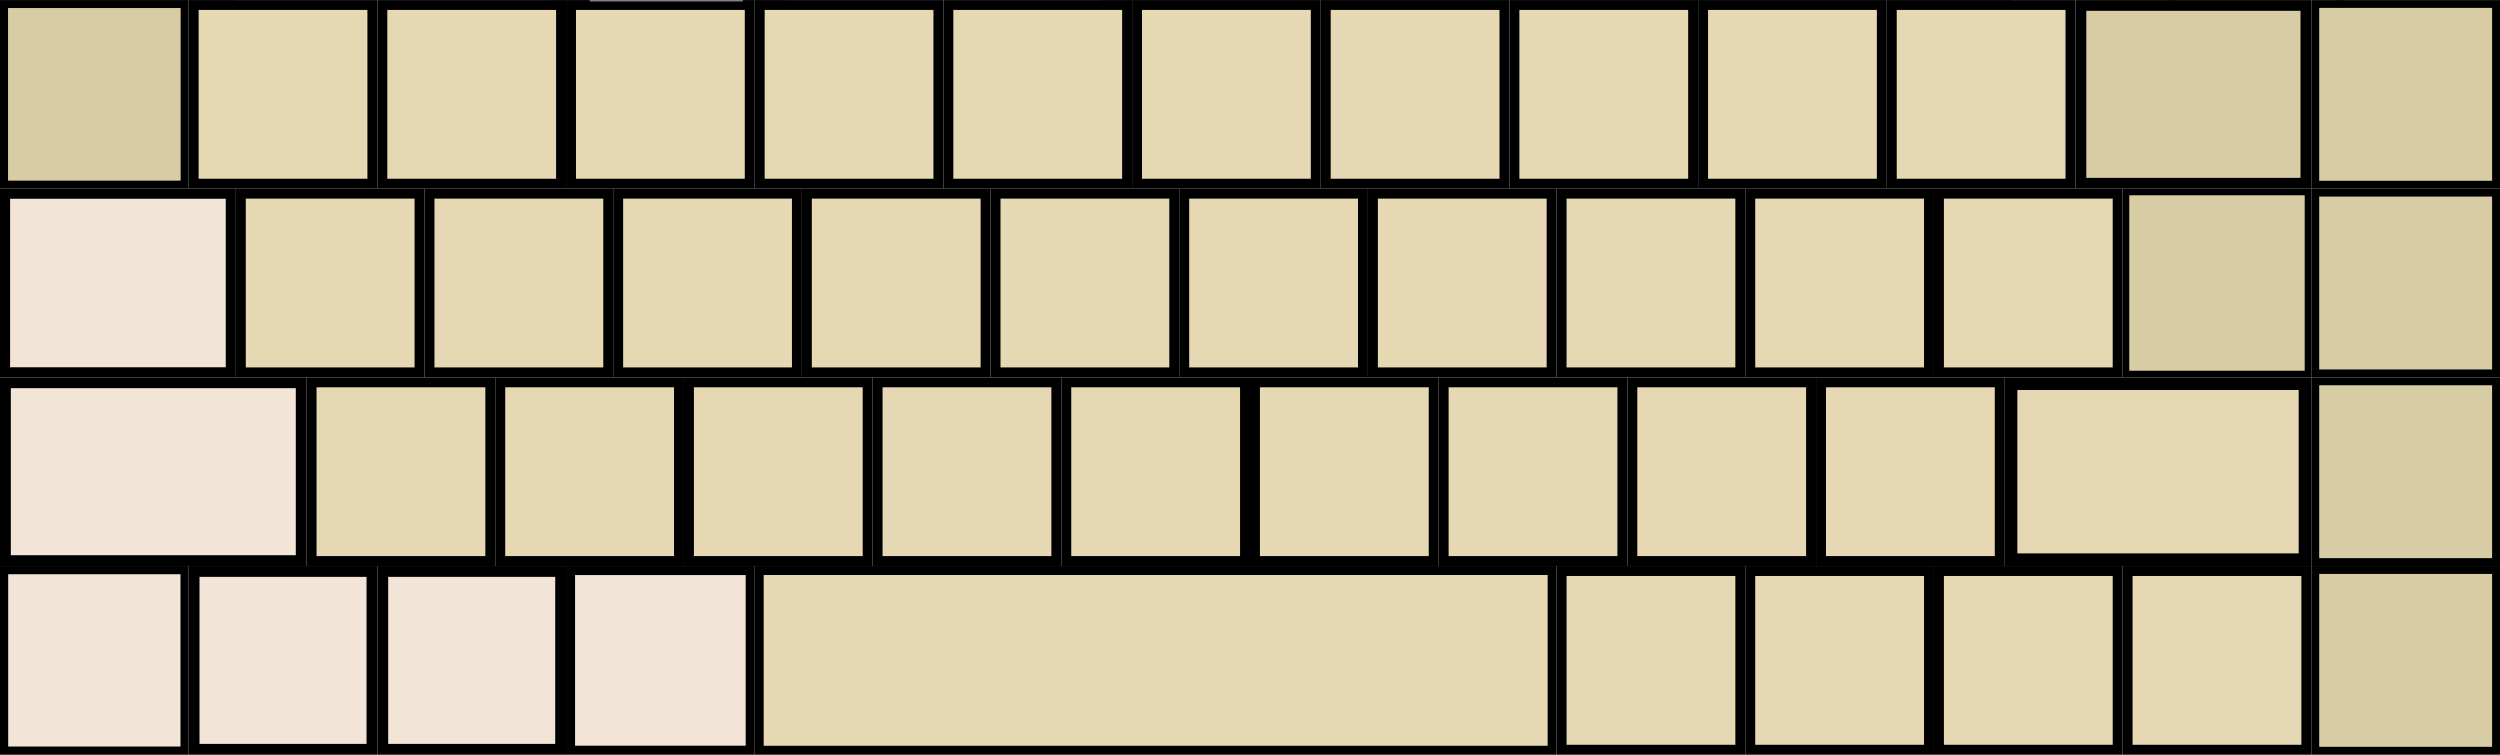
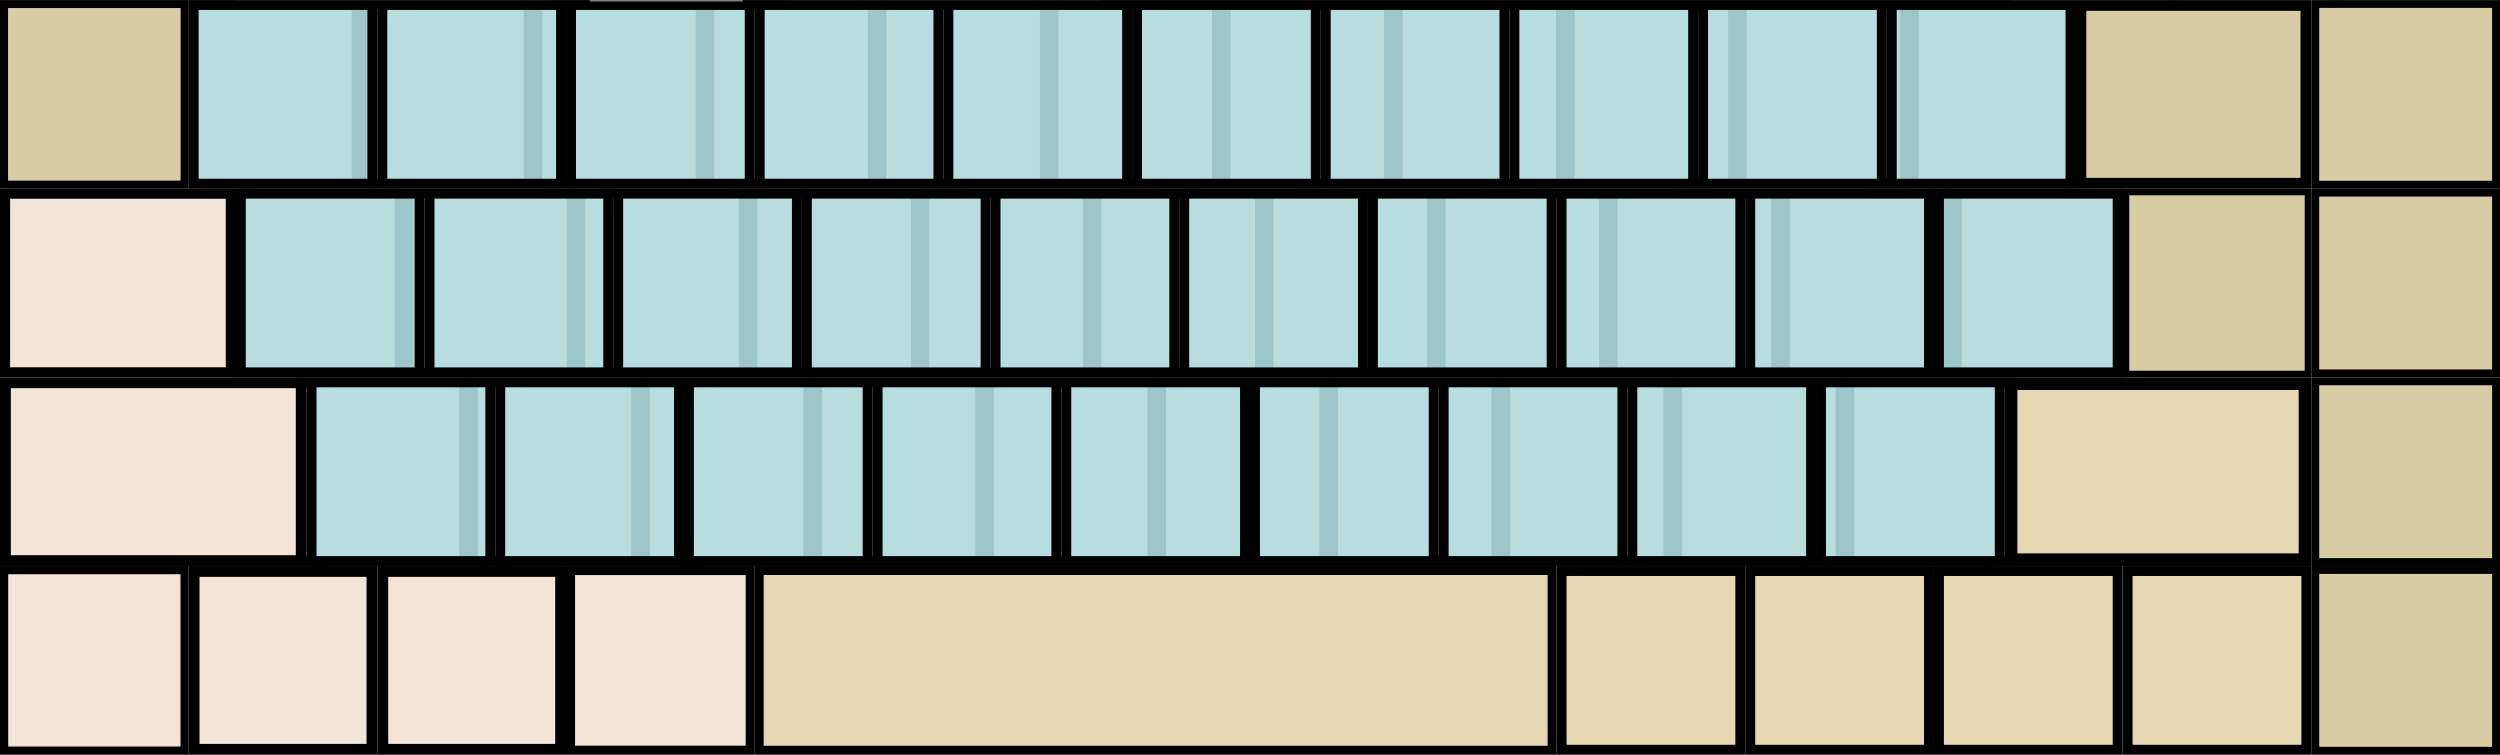
<svg xmlns="http://www.w3.org/2000/svg" id="svg2" height="96" width="318" version="1.0">
  <defs id="defs84" />
-   <rect id="LFSH" style="fill:#f2e5d8;stroke:#000000;stroke-width:1.375" height="22.625" width="37.625" y="48.687" x="0.688" />
-   <rect id="ESC" style="fill:#d8cca5;stroke:#000000;stroke-width:1.023" height="22.977" width="22.977" y="0.511" x="0.512" />
-   <rect id="AD09" style="fill:#e5d8b2;stroke:#000000;stroke-width:1.263" height="22.737" width="22.736" y="0.631" x="216.632" />
-   <rect id="AD03" style="fill:#e5d8b2;stroke:#000000;stroke-width:1.263" height="22.737" width="22.736" y="0.631" x="72.632" />
-   <rect id="AD02" style="fill:#e5d8b2;stroke:#000000;stroke-width:1.263" height="22.737" width="22.736" y="0.631" x="48.632" />
-   <rect id="AD01" style="fill:#e5d8b2;stroke:#000000;stroke-width:1.263" height="22.737" width="22.736" y="0.631" x="24.632" />
-   <rect id="AD07" style="fill:#e5d8b2;stroke:#000000;stroke-width:1.263" height="22.737" width="22.736" y="0.631" x="168.632" />
-   <rect id="AD06" style="fill:#e5d8b2;stroke:#000000;stroke-width:1.263" height="22.737" width="22.736" y="0.631" x="144.632" />
-   <rect id="AD05" style="fill:#e5d8b2;stroke:#000000;stroke-width:1.263" height="22.737" width="22.736" y="0.631" x="120.632" />
-   <rect id="AD04" style="fill:#e5d8b2;stroke:#000000;stroke-width:1.263" height="22.737" width="22.736" y="0.631" x="96.632" />
-   <rect id="AD10" style="fill:#e5d8b2;stroke:#000000;stroke-width:1.263" height="22.737" width="22.736" y="0.631" x="240.632" />
-   <rect id="AD08" style="fill:#e5d8b2;stroke:#000000;stroke-width:1.263" height="22.737" width="22.736" y="0.631" x="192.632" />
-   <rect id="BKSP" style="fill:#d8cca5;stroke:#000000;stroke-width:1.376" height="22.624" width="28.624" y="0.688" x="264.688" />
-   <rect id="AC04" style="fill:#e5d8b2;stroke:#000000;stroke-width:1.263" height="22.737" width="22.736" y="24.631" x="102.632" />
-   <rect id="AC05" style="fill:#e5d8b2;stroke:#000000;stroke-width:1.263" height="22.737" width="22.736" y="24.631" x="126.632" />
-   <rect id="AC06" style="fill:#e5d8b2;stroke:#000000;stroke-width:1.263" height="22.737" width="22.736" y="24.631" x="150.632" />
-   <rect id="AC07" style="fill:#e5d8b2;stroke:#000000;stroke-width:1.263" height="22.737" width="22.736" y="24.631" x="174.632" />
-   <rect id="AC01" style="fill:#e5d8b2;stroke:#000000;stroke-width:1.263" height="22.737" width="22.736" y="24.631" x="30.632" />
-   <rect id="AC02" style="fill:#e5d8b2;stroke:#000000;stroke-width:1.263" height="22.737" width="22.736" y="24.631" x="54.632" />
-   <rect id="AC03" style="fill:#e5d8b2;stroke:#000000;stroke-width:1.263" height="22.737" width="22.736" y="24.631" x="78.632" />
-   <rect id="AC08" style="fill:#e5d8b2;stroke:#000000;stroke-width:1.263" height="22.737" width="22.736" y="24.631" x="198.632" />
-   <rect id="AC09" style="fill:#e5d8b2;stroke:#000000;stroke-width:1.263" height="22.737" width="22.736" y="24.631" x="222.632" />
-   <rect id="AB01" style="fill:#e5d8b2;stroke:#000000;stroke-width:1.263" height="22.736" width="22.736" y="48.632" x="39.632" />
-   <rect id="AB05" style="fill:#e5d8b2;stroke:#000000;stroke-width:1.263" height="22.736" width="22.736" y="48.632" x="135.632" />
-   <rect id="AB04" style="fill:#e5d8b2;stroke:#000000;stroke-width:1.263" height="22.736" width="22.736" y="48.632" x="111.632" />
-   <rect id="AB06" style="fill:#e5d8b2;stroke:#000000;stroke-width:1.263" height="22.736" width="22.736" y="48.632" x="159.632" />
-   <rect id="AB03" style="fill:#e5d8b2;stroke:#000000;stroke-width:1.263" height="22.736" width="22.736" y="48.632" x="87.632" />
-   <rect id="AB02" style="fill:#e5d8b2;stroke:#000000;stroke-width:1.263" height="22.736" width="22.736" y="48.632" x="63.632" />
-   <rect id="AB07" style="fill:#e5d8b2;stroke:#000000;stroke-width:1.263" height="22.736" width="22.736" y="48.632" x="183.632" />
-   <rect id="AB09" style="fill:#e5d8b2;stroke:#000000;stroke-width:1.263" height="22.736" width="22.737" y="48.632" x="231.632" />
-   <rect id="LCTL" style="fill:#f2e5d8;stroke:#000000;stroke-width:1.041" height="22.959" width="22.959" y="72.521" x="0.521" />
-   <rect height="22.624" id="LWIN" style="fill:#f2e5d8;stroke:#000000;stroke-width:1.376" width="22.624" x="24.688" y="72.688" />
-   <rect y="72.688" x="48.688" width="22.624" style="fill:#f2e5d8;stroke:#000000;stroke-width:1.376" id="LALT" height="22.624" />
-   <rect id="middleclick" style="fill:#d8cca5;stroke:#000000;stroke-width:1.004" height="22.996" width="22.996" y="0.502" x="294.502" />
-   <rect id="secondaryclick" style="fill:#d8cca5;stroke:#000000;stroke-width:1.004" height="22.996" width="22.996" y="24.502" x="294.502" />
-   <rect id="doubleclick" style="fill:#d8cca5;stroke:#000000;stroke-width:1.004" height="22.996" width="22.996" y="48.502" x="294.502" />
-   <rect id="AC10" style="fill:#e5d8b2;stroke:#000000;stroke-width:1.263" height="22.737" width="22.736" y="24.631" x="246.632" />
-   <rect id="RTRN" style="fill:#e5d8b2;stroke:#000000;stroke-width:1.608" height="22.392" width="37.392" y="48.804" x="255.804" />
-   <rect id="LEFT" style="fill:#e5d8b2;stroke:#000000;stroke-width:1.263" height="22.736" width="22.737" y="72.632" x="198.632" />
-   <rect height="22.736" id="RGHT" style="fill:#e5d8b2;stroke:#000000;stroke-width:1.263" width="22.737" x="222.632" y="72.632" />
-   <rect id="layer1" style="fill:#f2e5d8;stroke:#000000;stroke-width:1.148" height="22.852" width="22.852" y="72.574" x="72.574" />
-   <rect id="dragclick" style="fill:#d8cca5;stroke:#000000;stroke-width:1.004" height="22.996" width="22.996" y="72.502" x="294.502" />
-   <rect id="UP" style="fill:#e5d8b2;stroke:#000000;stroke-width:1.263" height="22.736" width="22.737" y="72.632" x="246.632" />
-   <rect id="DOWN" style="fill:#e5d8b2;stroke:#000000;stroke-width:1.263" height="22.736" width="22.737" y="72.632" x="270.632" />
-   <rect id="AB08" style="fill:#e5d8b2;stroke:#000000;stroke-width:1.263" height="22.736" width="22.736" y="48.632" x="207.632" />
-   <rect id="DELE" style="fill:#d8cca5;stroke:#000000;stroke-width:0.842" height="23.158" width="23.158" y="24.421" x="270.421" />
-   <rect id="SPCE" style="fill:#e5d8b2;stroke:#000000;stroke-width:1.138" height="22.862" width="100.862" y="72.569" x="96.569" />
-   <rect id="wordlist" height="17.496" width="316.842" y="-18.064" x="0.579" style="fill:#151530;stroke:#7f7f7f;stroke-width:1.159;stroke-miterlimit:4;stroke-dasharray:none" />
-   <rect id="prediction" height="17.595" width="38.91" y="-18.113" x="100.54" style="color:#000000;fill:#2b2b63;fill-opacity:1;fill-rule:nonzero;stroke:#7f7f7f;stroke-width:1.057;stroke-linecap:butt;stroke-linejoin:miter;stroke-miterlimit:4;stroke-opacity:1;stroke-dasharray:none;stroke-dashoffset:0;marker:none;visibility:visible;display:inline;overflow:visible;enable-background:accumulate" />
-   <rect id="correction" height="17.595" width="38.91" y="-18.113" x="30.53" style="color:#000000;fill:#2b2b63;fill-opacity:1;fill-rule:nonzero;stroke:#7f7f7f;stroke-width:1.057;stroke-linecap:butt;stroke-linejoin:miter;stroke-miterlimit:4;stroke-opacity:1;stroke-dasharray:none;stroke-dashoffset:0;marker:none;visibility:visible;display:inline;overflow:visible;enable-background:accumulate" />
-   <rect id="expand-corrections" height="17.434" width="17.889" y="-18.033" x="75.807" style="fill:#2b2b63;stroke:#7f7f7f;stroke-width:1.58;stroke-miterlimit:4;stroke-dasharray:none" />
-   <rect id="TAB" style="fill:#f2e5d8;stroke:#000000;stroke-width:1.283" height="22.717" width="28.717" y="24.641" x="0.642" />
-   <rect x="328.632" y="72.631" width="22.736" height="22.737" style="fill:#e5d8b2;stroke:#000000;stroke-width:1.263" id="settings" />
-   <rect x="352.631" y="72.631" width="22.736" height="22.737" style="fill:#e5d8b2;stroke:#000000;stroke-width:1.263" id="move" />
-   <rect x="400.63" y="72.631" width="22.736" height="22.737" style="fill:#e5d8b2;stroke:#000000;stroke-width:1.263" id="hide.popup" />
-   <rect style="fill:#2b2b63;stroke:#7f7f7f;stroke-width:1.148;stroke-miterlimit:4;stroke-dasharray:none" x="298.614" y="-18.069" width="18.813" height="17.507" id="hide.wordlist" />
-   <rect id="showclick" style="fill:#e5d8b2;stroke:#000000;stroke-width:1.263" height="22.737" width="22.736" y="72.631" x="376.631" />
-   <rect style="fill:#2b2b63;stroke:#7f7f7f;stroke-width:1.148;stroke-miterlimit:4;stroke-dasharray:none" x="277.574" y="-18.069" width="18.813" height="17.507" id="language.wordlist" />
-   <rect id="pause-learning.wordlist" height="17.507" width="18.813" y="-18.069" x="256.574" style="fill:#2b2b63;stroke:#7f7f7f;stroke-width:1.148;stroke-miterlimit:4;stroke-dasharray:none" />
+   <g id="layer2" style="display:inline">
+     <rect id="AD09-cyr" style="display:inline;fill:#e5c0b2;fill-opacity:1;stroke:#000000;stroke-width:1.207" height="22.755" width="20.733" y="0.603" x="199.687" />
+     <rect id="AD03-cyr" style="display:inline;fill:#e5c0b2;fill-opacity:1;stroke:#000000;stroke-width:1.207" height="22.755" width="20.733" y="0.603" x="68.375" />
+     <rect id="AD02-cyr" style="display:inline;fill:#e5c0b2;fill-opacity:1;stroke:#000000;stroke-width:1.207" height="22.755" width="20.733" y="0.603" x="46.489" />
+     <rect id="AD01-cyr" style="display:inline;fill:#e5c0b2;fill-opacity:1;stroke:#000000;stroke-width:1.207" height="22.755" width="20.733" y="0.603" x="24.604" />
+     <rect id="AD07-cyr" style="display:inline;fill:#e5c0b2;fill-opacity:1;stroke:#000000;stroke-width:1.207" height="22.755" width="20.733" y="0.603" x="155.916" />
+     <rect id="AD06-cyr" style="display:inline;fill:#e5c0b2;fill-opacity:1;stroke:#000000;stroke-width:1.207" height="22.755" width="20.733" y="0.603" x="134.031" />
+     <rect id="AD05-cyr" style="display:inline;fill:#e5c0b2;fill-opacity:1;stroke:#000000;stroke-width:1.207" height="22.755" width="20.733" y="0.603" x="112.145" />
+     <rect id="AD04-cyr" style="display:inline;fill:#e5c0b2;fill-opacity:1;stroke:#000000;stroke-width:1.207" height="22.755" width="20.733" y="0.603" x="90.26" />
+     <rect id="AD10-cyr" style="display:inline;fill:#e5c0b2;fill-opacity:1;stroke:#000000;stroke-width:1.207" height="22.755" width="20.733" y="0.603" x="221.572" />
+     <rect id="AD08-cyr" style="display:inline;fill:#e5c0b2;fill-opacity:1;stroke:#000000;stroke-width:1.207" height="22.755" width="20.733" y="0.603" x="177.802" />
+     <rect id="AC04-cyr" style="display:inline;fill:#e5c0b2;fill-opacity:1;stroke:#000000;stroke-width:1.207" height="22.755" width="20.733" y="24.622" x="95.731" />
+     <rect id="AC05-cyr" style="display:inline;fill:#e5c0b2;fill-opacity:1;stroke:#000000;stroke-width:1.207" height="22.755" width="20.733" y="24.622" x="117.616" />
+     <rect id="AC06-cyr" style="display:inline;fill:#e5c0b2;fill-opacity:1;stroke:#000000;stroke-width:1.207" height="22.755" width="20.733" y="24.622" x="139.502" />
+     <rect id="AC07-cyr" style="display:inline;fill:#e5c0b2;fill-opacity:1;stroke:#000000;stroke-width:1.207" height="22.755" width="20.733" y="24.622" x="161.387" />
+     <rect id="AC01-cyr" style="display:inline;fill:#e5c0b2;fill-opacity:1;stroke:#000000;stroke-width:1.207" height="22.755" width="20.733" y="24.622" x="30.075" />
+     <rect id="AC02-cyr" style="display:inline;fill:#e5c0b2;fill-opacity:1;stroke:#000000;stroke-width:1.207" height="22.755" width="20.733" y="24.622" x="51.96" />
+     <rect id="AC03-cyr" style="display:inline;fill:#e5c0b2;fill-opacity:1;stroke:#000000;stroke-width:1.207" height="22.755" width="20.733" y="24.622" x="73.846" />
+     <rect id="AC08-cyr" style="display:inline;fill:#e5c0b2;fill-opacity:1;stroke:#000000;stroke-width:1.207" height="22.755" width="20.733" y="24.622" x="183.273" />
+     <rect id="AC09-cyr" style="display:inline;fill:#e5c0b2;fill-opacity:1;stroke:#000000;stroke-width:1.207" height="22.755" width="20.733" y="24.622" x="205.158" />
+     <rect id="AB01-cyr" style="display:inline;fill:#e5c0b2;fill-opacity:1;stroke:#000000;stroke-width:1.207" height="22.755" width="20.733" y="48.642" x="38.282" />
+     <rect id="AB05-cyr" style="display:inline;fill:#e5c0b2;fill-opacity:1;stroke:#000000;stroke-width:1.207" height="22.755" width="20.733" y="48.642" x="125.823" />
+     <rect id="AB04-cyr" style="display:inline;fill:#e5c0b2;fill-opacity:1;stroke:#000000;stroke-width:1.207" height="22.755" width="20.733" y="48.642" x="103.938" />
+     <rect id="AB06-cyr" style="display:inline;fill:#e5c0b2;fill-opacity:1;stroke:#000000;stroke-width:1.207" height="22.755" width="20.733" y="48.642" x="147.709" />
+     <rect id="AB03-cyr" style="display:inline;fill:#e5c0b2;fill-opacity:1;stroke:#000000;stroke-width:1.207" height="22.755" width="20.733" y="48.642" x="82.053" />
+     <rect id="AB02-cyr" style="display:inline;fill:#e5c0b2;fill-opacity:1;stroke:#000000;stroke-width:1.207" height="22.755" width="20.733" y="48.642" x="60.167" />
+     <rect id="AB07-cyr" style="display:inline;fill:#e5c0b2;fill-opacity:1;stroke:#000000;stroke-width:1.207" height="22.755" width="20.733" y="48.642" x="169.594" />
+     <rect id="AB09-cyr" style="display:inline;fill:#e5c0b2;fill-opacity:1;stroke:#000000;stroke-width:1.207" height="22.755" width="20.734" y="48.642" x="213.365" />
+     <rect id="AC10-cyr" style="display:inline;fill:#e5c0b2;fill-opacity:1;stroke:#000000;stroke-width:1.207" height="22.755" width="20.733" y="24.622" x="227.043" />
+     <rect id="AB08-cyr" style="display:inline;fill:#e5c0b2;fill-opacity:1;stroke:#000000;stroke-width:1.207" height="22.755" width="20.733" y="48.642" x="191.48" />
+     <rect id="AD11-cyr" style="display:inline;fill:#e5c0b2;fill-opacity:1;stroke:#000000;stroke-width:1.207" height="22.755" width="20.733" y="0.603" x="243.457" />
+     <rect id="AB10-cyr" style="display:inline;fill:#e5c0b2;fill-opacity:1;stroke:#000000;stroke-width:1.207" height="22.755" width="20.734" y="48.642" x="235.25" />
+     <rect id="AC11-cyr" style="display:inline;fill:#e5c0b2;fill-opacity:1;stroke:#000000;stroke-width:1.207" height="22.755" width="20.733" y="24.622" x="248.929" />
+   </g>
+   <g id="layer3" style="display:inline">
+     <rect id="AD09" style="fill:#b2e1e5;fill-opacity:0.878;stroke:#000000;stroke-width:1.263" height="22.737" width="22.736" y="0.631" x="216.632" />
+     <rect id="AD03" style="fill:#b2e1e5;fill-opacity:0.878;stroke:#000000;stroke-width:1.263" height="22.737" width="22.736" y="0.631" x="72.632" />
+     <rect id="AD02" style="fill:#b2e1e5;fill-opacity:0.878;stroke:#000000;stroke-width:1.263" height="22.737" width="22.736" y="0.631" x="48.632" />
+     <rect id="AD01" style="fill:#b2e1e5;fill-opacity:0.878;stroke:#000000;stroke-width:1.263" height="22.737" width="22.736" y="0.631" x="24.632" />
+     <rect id="AD07" style="fill:#b2e1e5;fill-opacity:0.878;stroke:#000000;stroke-width:1.263" height="22.737" width="22.736" y="0.631" x="168.632" />
+     <rect id="AD06" style="fill:#b2e1e5;fill-opacity:0.878;stroke:#000000;stroke-width:1.263" height="22.737" width="22.736" y="0.631" x="144.632" />
+     <rect id="AD05" style="fill:#b2e1e5;fill-opacity:0.878;stroke:#000000;stroke-width:1.263" height="22.737" width="22.736" y="0.631" x="120.632" />
+     <rect id="AD04" style="fill:#b2e1e5;fill-opacity:0.878;stroke:#000000;stroke-width:1.263" height="22.737" width="22.736" y="0.631" x="96.632" />
+     <rect id="AD10" style="fill:#b2e1e5;fill-opacity:0.878;stroke:#000000;stroke-width:1.263" height="22.737" width="22.736" y="0.631" x="240.632" />
+     <rect id="AD08" style="fill:#b2e1e5;fill-opacity:0.878;stroke:#000000;stroke-width:1.263" height="22.737" width="22.736" y="0.631" x="192.632" />
+     <rect id="AC04" style="fill:#b2e1e5;fill-opacity:0.878;stroke:#000000;stroke-width:1.263" height="22.737" width="22.736" y="24.631" x="102.632" />
+     <rect id="AC05" style="fill:#b2e1e5;fill-opacity:0.878;stroke:#000000;stroke-width:1.263" height="22.737" width="22.736" y="24.631" x="126.632" />
+     <rect id="AC06" style="fill:#b2e1e5;fill-opacity:0.878;stroke:#000000;stroke-width:1.263" height="22.737" width="22.736" y="24.631" x="150.632" />
+     <rect id="AC07" style="fill:#b2e1e5;fill-opacity:0.878;stroke:#000000;stroke-width:1.263" height="22.737" width="22.736" y="24.631" x="174.632" />
+     <rect id="AC01" style="fill:#b2e1e5;fill-opacity:0.878;stroke:#000000;stroke-width:1.263" height="22.737" width="22.736" y="24.631" x="30.632" />
+     <rect id="AC02" style="fill:#b2e1e5;fill-opacity:0.878;stroke:#000000;stroke-width:1.263" height="22.737" width="22.736" y="24.631" x="54.632" />
+     <rect id="AC03" style="fill:#b2e1e5;fill-opacity:0.878;stroke:#000000;stroke-width:1.263" height="22.737" width="22.736" y="24.631" x="78.632" />
+     <rect id="AC08" style="fill:#b2e1e5;fill-opacity:0.878;stroke:#000000;stroke-width:1.263" height="22.737" width="22.736" y="24.631" x="198.632" />
+     <rect id="AC09" style="fill:#b2e1e5;fill-opacity:0.878;stroke:#000000;stroke-width:1.263" height="22.737" width="22.736" y="24.631" x="222.632" />
+     <rect id="AB01" style="fill:#b2e1e5;fill-opacity:0.878;stroke:#000000;stroke-width:1.263" height="22.736" width="22.736" y="48.632" x="39.632" />
+     <rect id="AB05" style="fill:#b2e1e5;fill-opacity:0.878;stroke:#000000;stroke-width:1.263" height="22.736" width="22.736" y="48.632" x="135.632" />
+     <rect id="AB04" style="fill:#b2e1e5;fill-opacity:0.878;stroke:#000000;stroke-width:1.263" height="22.736" width="22.736" y="48.632" x="111.632" />
+     <rect id="AB06" style="fill:#b2e1e5;fill-opacity:0.878;stroke:#000000;stroke-width:1.263" height="22.736" width="22.736" y="48.632" x="159.632" />
+     <rect id="AB03" style="fill:#b2e1e5;fill-opacity:0.878;stroke:#000000;stroke-width:1.263" height="22.736" width="22.736" y="48.632" x="87.632" />
+     <rect id="AB02" style="fill:#b2e1e5;fill-opacity:0.878;stroke:#000000;stroke-width:1.263" height="22.736" width="22.736" y="48.632" x="63.632" />
+     <rect id="AB07" style="fill:#b2e1e5;fill-opacity:0.878;stroke:#000000;stroke-width:1.263" height="22.736" width="22.736" y="48.632" x="183.632" />
+     <rect id="AB09" style="fill:#b2e1e5;fill-opacity:0.878;stroke:#000000;stroke-width:1.263" height="22.736" width="22.737" y="48.632" x="231.632" />
+     <rect id="AC10" style="fill:#b2e1e5;fill-opacity:0.878;stroke:#000000;stroke-width:1.263" height="22.737" width="22.736" y="24.631" x="246.632" />
+     <rect id="AB08" style="fill:#b2e1e5;fill-opacity:0.878;stroke:#000000;stroke-width:1.263" height="22.736" width="22.736" y="48.632" x="207.632" />
+   </g>
+   <g id="layer4" style="display:inline">
+     <rect id="LFSH" style="fill:#f2e5d8;stroke:#000000;stroke-width:1.375" height="22.625" width="37.625" y="48.687" x="0.688" />
+     <rect id="ESC" style="fill:#d8cca5;stroke:#000000;stroke-width:1.023" height="22.977" width="22.977" y="0.511" x="0.512" />
+     <rect id="BKSP" style="fill:#d8cca5;stroke:#000000;stroke-width:1.376" height="22.624" width="28.624" y="0.688" x="264.688" />
+     <rect id="LCTL" style="fill:#f2e5d8;stroke:#000000;stroke-width:1.041" height="22.959" width="22.959" y="72.521" x="0.521" />
+     <rect height="22.624" id="LWIN" style="fill:#f2e5d8;stroke:#000000;stroke-width:1.376" width="22.624" x="24.688" y="72.688" />
+     <rect y="72.688" x="48.688" width="22.624" style="fill:#f2e5d8;stroke:#000000;stroke-width:1.376" id="LALT" height="22.624" />
+     <rect id="middleclick" style="fill:#d8cca5;stroke:#000000;stroke-width:1.004" height="22.996" width="22.996" y="0.502" x="294.502" />
+     <rect id="secondaryclick" style="fill:#d8cca5;stroke:#000000;stroke-width:1.004" height="22.996" width="22.996" y="24.502" x="294.502" />
+     <rect id="doubleclick" style="fill:#d8cca5;stroke:#000000;stroke-width:1.004" height="22.996" width="22.996" y="48.502" x="294.502" />
+     <rect id="RTRN" style="fill:#e5d8b2;stroke:#000000;stroke-width:1.608" height="22.392" width="37.392" y="48.804" x="255.804" />
+     <rect id="LEFT" style="fill:#e5d8b2;stroke:#000000;stroke-width:1.263" height="22.736" width="22.737" y="72.632" x="198.632" />
+     <rect height="22.736" id="RGHT" style="fill:#e5d8b2;stroke:#000000;stroke-width:1.263" width="22.737" x="222.632" y="72.632" />
+     <rect id="layer1" style="fill:#f2e5d8;stroke:#000000;stroke-width:1.148" height="22.852" width="22.852" y="72.574" x="72.574" />
+     <rect id="dragclick" style="fill:#d8cca5;stroke:#000000;stroke-width:1.004" height="22.996" width="22.996" y="72.502" x="294.502" />
+     <rect id="UP" style="fill:#e5d8b2;stroke:#000000;stroke-width:1.263" height="22.736" width="22.737" y="72.632" x="246.632" />
+     <rect id="DOWN" style="fill:#e5d8b2;stroke:#000000;stroke-width:1.263" height="22.736" width="22.737" y="72.632" x="270.632" />
+     <rect id="DELE" style="fill:#d8cca5;stroke:#000000;stroke-width:0.842" height="23.158" width="23.158" y="24.421" x="270.421" />
+     <rect id="SPCE" style="fill:#e5d8b2;stroke:#000000;stroke-width:1.138" height="22.862" width="100.862" y="72.569" x="96.569" />
+     <rect id="wordlist" height="17.496" width="316.842" y="-18.064" x="0.579" style="fill:#151530;stroke:#7f7f7f;stroke-width:1.159;stroke-miterlimit:4;stroke-dasharray:none" />
+     <rect id="prediction" height="17.595" width="38.91" y="-18.113" x="100.54" style="color:#000000;display:inline;overflow:visible;visibility:visible;fill:#2b2b63;fill-opacity:1;fill-rule:nonzero;stroke:#7f7f7f;stroke-width:1.057;stroke-linecap:butt;stroke-linejoin:miter;stroke-miterlimit:4;stroke-dasharray:none;stroke-dashoffset:0;stroke-opacity:1;marker:none;enable-background:accumulate" />
+     <rect id="correction" height="17.595" width="38.91" y="-18.113" x="30.53" style="color:#000000;display:inline;overflow:visible;visibility:visible;fill:#2b2b63;fill-opacity:1;fill-rule:nonzero;stroke:#7f7f7f;stroke-width:1.057;stroke-linecap:butt;stroke-linejoin:miter;stroke-miterlimit:4;stroke-dasharray:none;stroke-dashoffset:0;stroke-opacity:1;marker:none;enable-background:accumulate" />
+     <rect id="expand-corrections" height="17.434" width="17.889" y="-18.033" x="75.807" style="fill:#2b2b63;stroke:#7f7f7f;stroke-width:1.58;stroke-miterlimit:4;stroke-dasharray:none" />
+     <rect id="TAB" style="fill:#f2e5d8;stroke:#000000;stroke-width:1.283" height="22.717" width="28.717" y="24.641" x="0.642" />
+     <rect x="328.632" y="72.631" width="22.736" height="22.737" style="fill:#e5d8b2;stroke:#000000;stroke-width:1.263" id="settings" />
+     <rect x="352.631" y="72.631" width="22.736" height="22.737" style="fill:#e5d8b2;stroke:#000000;stroke-width:1.263" id="move" />
+     <rect x="400.63" y="72.631" width="22.736" height="22.737" style="fill:#e5d8b2;stroke:#000000;stroke-width:1.263" id="hide.popup" />
+     <rect style="fill:#2b2b63;stroke:#7f7f7f;stroke-width:1.148;stroke-miterlimit:4;stroke-dasharray:none" x="298.614" y="-18.069" width="18.813" height="17.507" id="hide.wordlist" />
+     <rect id="showclick" style="fill:#e5d8b2;stroke:#000000;stroke-width:1.263" height="22.737" width="22.736" y="72.631" x="376.631" />
+     <rect style="fill:#2b2b63;stroke:#7f7f7f;stroke-width:1.148;stroke-miterlimit:4;stroke-dasharray:none" x="277.574" y="-18.069" width="18.813" height="17.507" id="language.wordlist" />
+     <rect id="pause-learning.wordlist" height="17.507" width="18.813" y="-18.069" x="256.574" style="fill:#2b2b63;stroke:#7f7f7f;stroke-width:1.148;stroke-miterlimit:4;stroke-dasharray:none" />
+   </g>
</svg>
